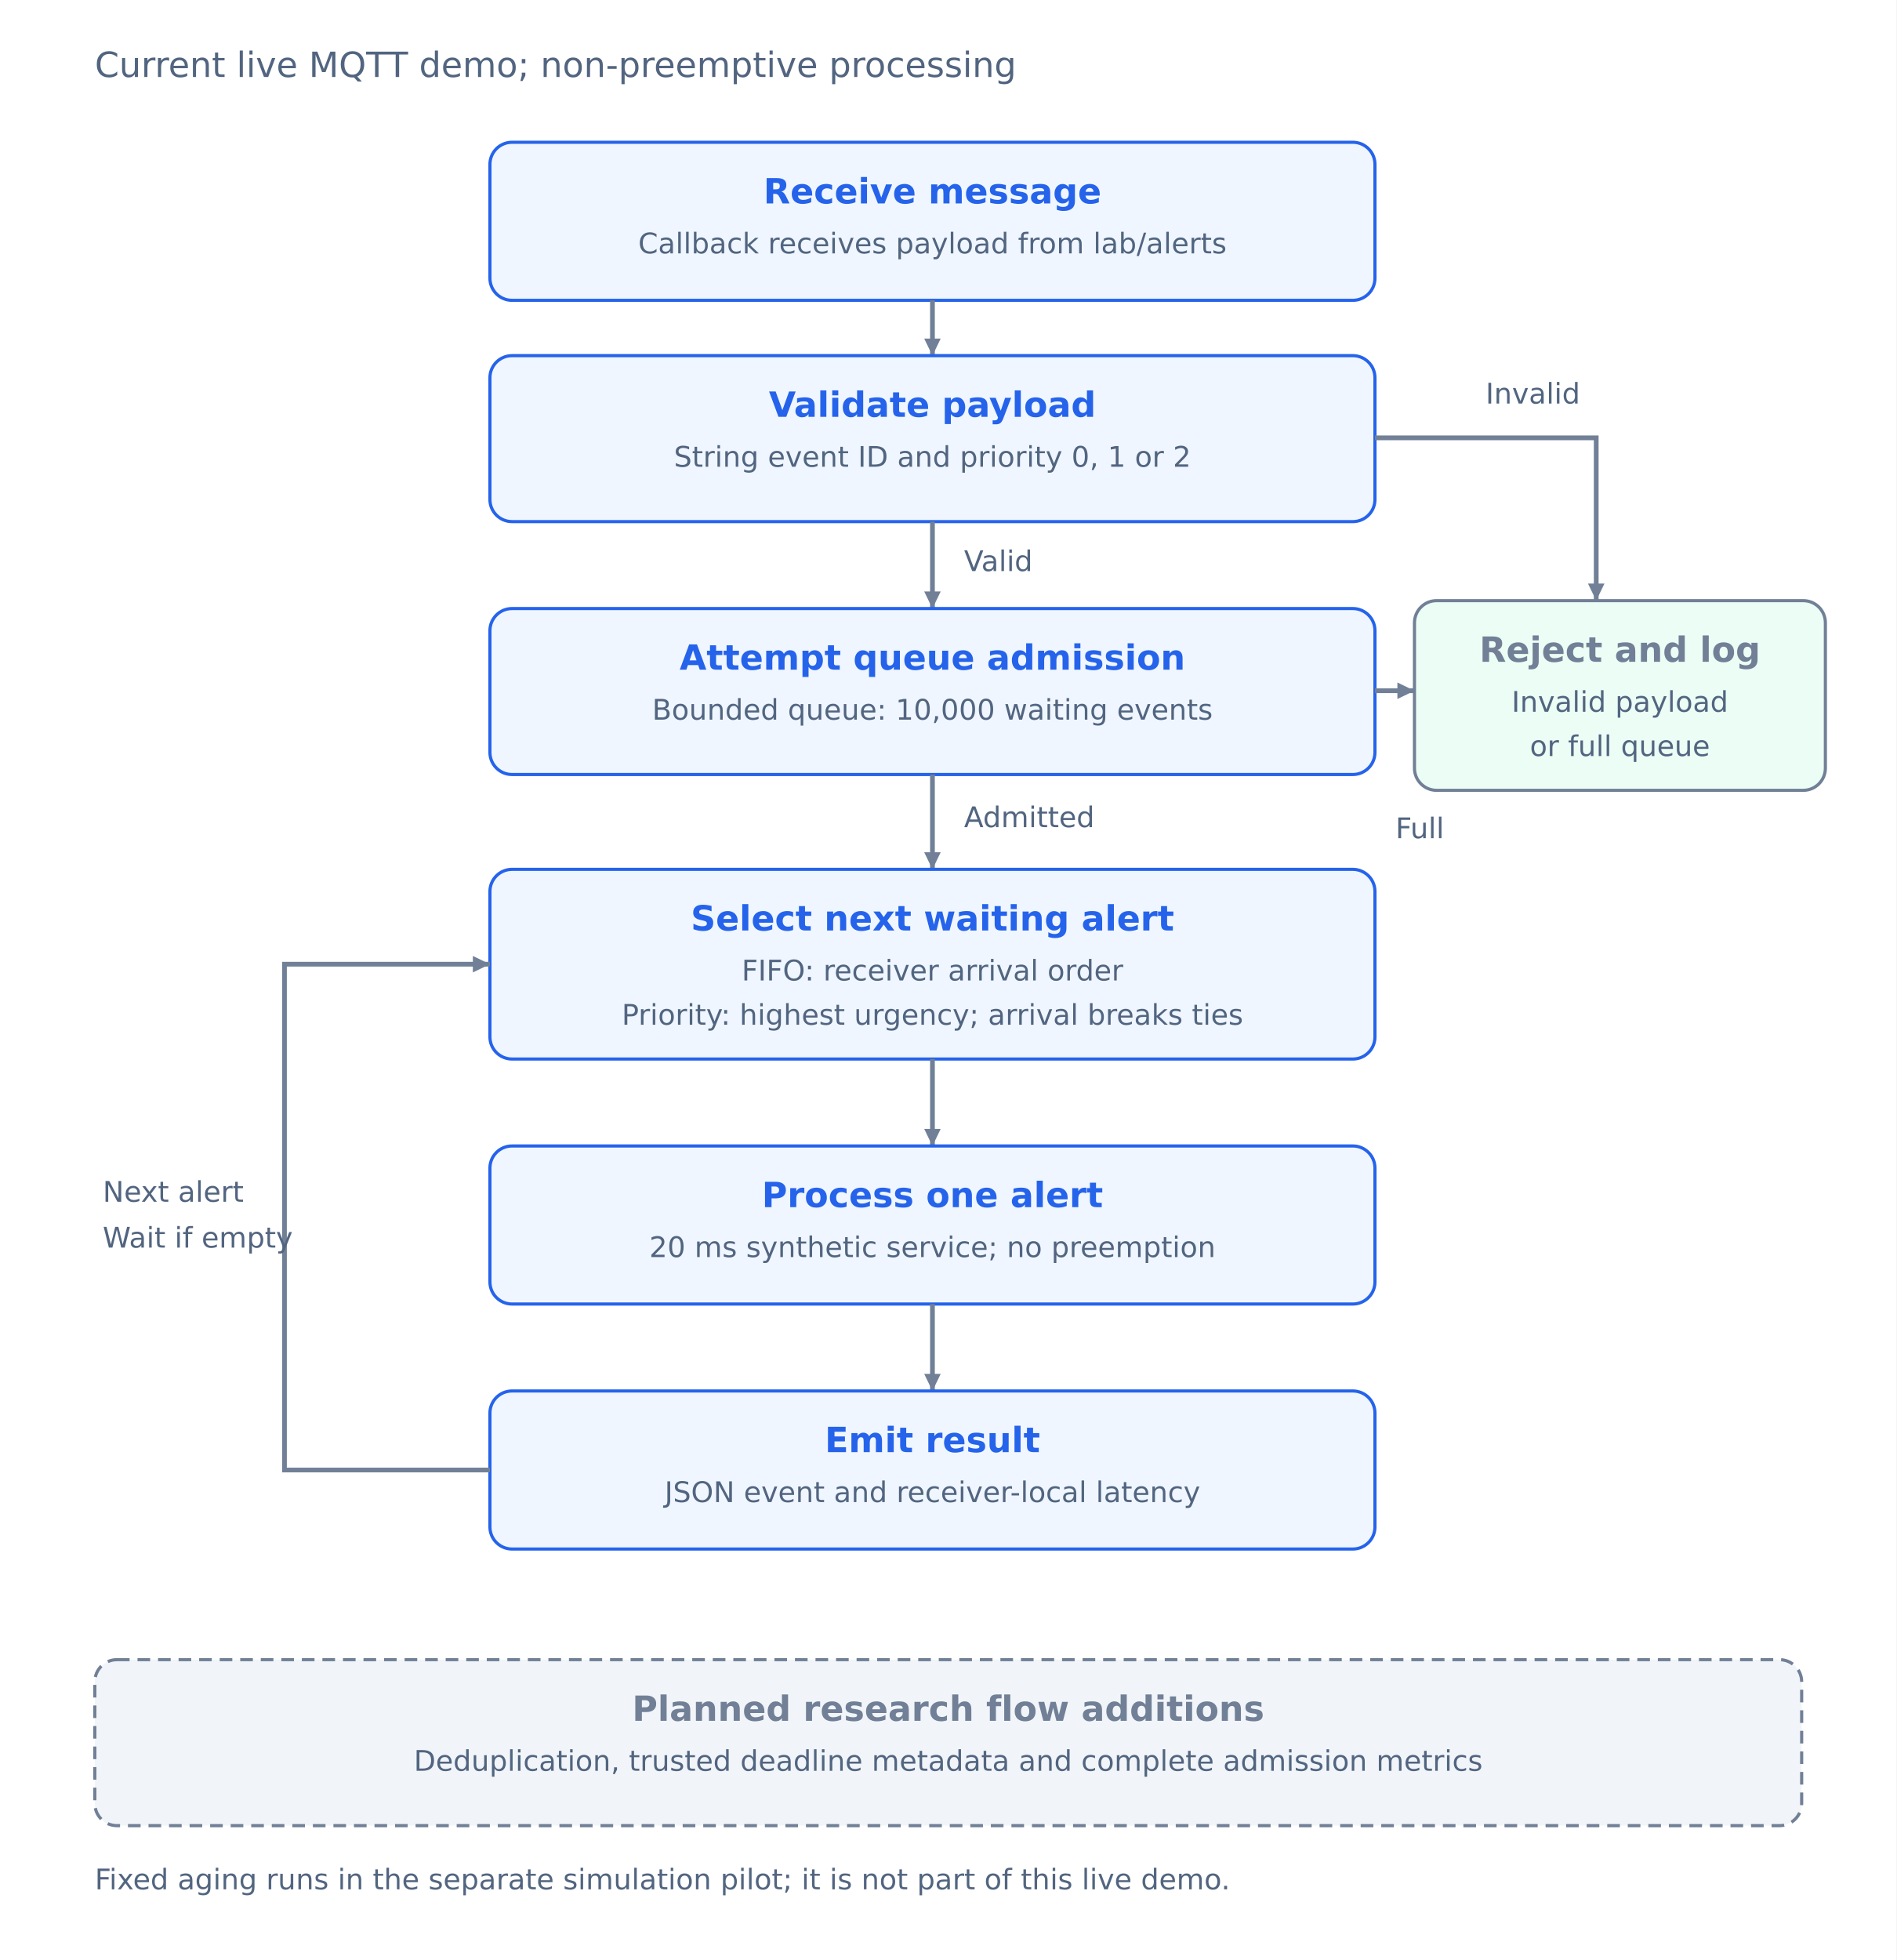
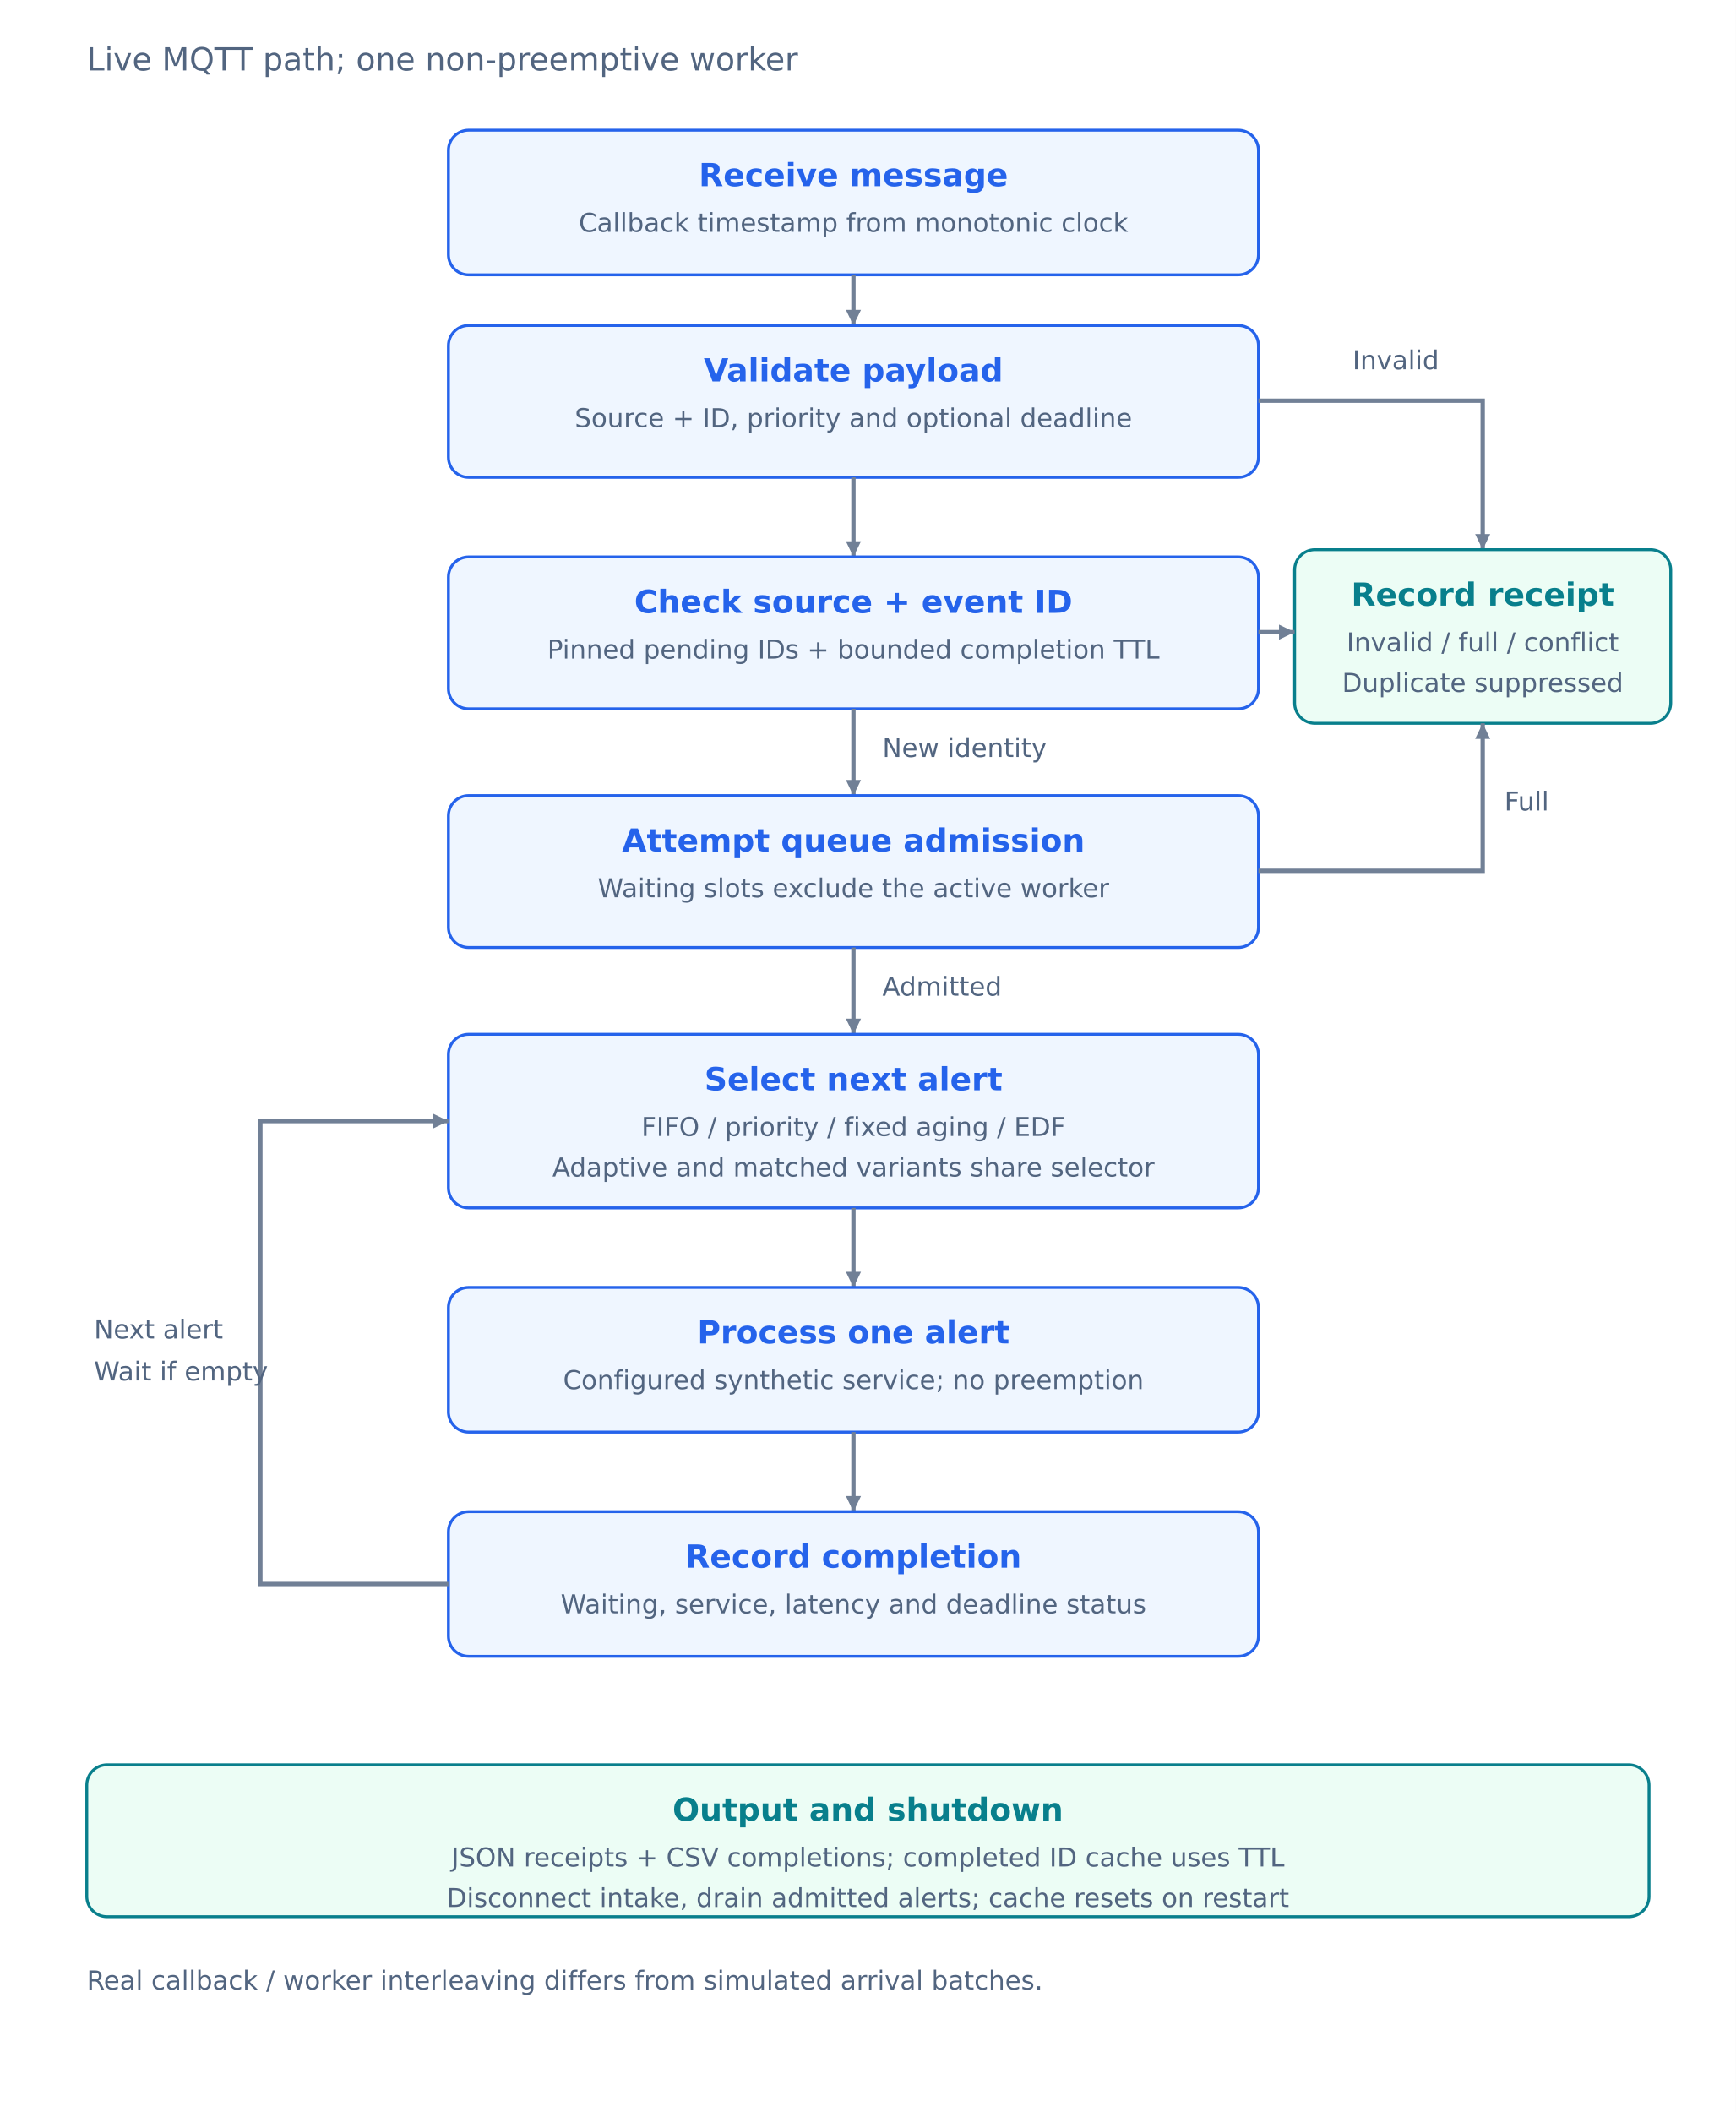
- <svg xmlns="http://www.w3.org/2000/svg" width="1200" height="1240" viewBox="0 60 1200 1240">
-   <rect x="0" y="60" width="1200" height="1240" fill="white" />
-   <text x="60" y="108.7" font-family="DejaVu Sans, sans-serif" font-size="22" font-weight="400" fill="#526580" text-anchor="start">Current live MQTT demo; non-preemptive processing</text>
+ <svg xmlns="http://www.w3.org/2000/svg" width="1200" height="1460" viewBox="0 60 1200 1460">
+   <rect x="0" y="60" width="1200" height="1460" fill="white" />
+   <text x="60" y="108.7" font-family="DejaVu Sans, sans-serif" font-size="22" font-weight="400" fill="#526580" text-anchor="start">Live MQTT path; one non-preemptive worker</text>
  <rect x="310" y="150" width="560" height="100" rx="14" fill="#EFF6FF" stroke="#2563EB" stroke-width="2" />
  <text x="590.0" y="188.7" font-family="DejaVu Sans, sans-serif" font-size="22" font-weight="700" fill="#2563EB" text-anchor="middle">Receive message</text>
-   <text x="590.0" y="220.3" font-family="DejaVu Sans, sans-serif" font-size="18" font-weight="400" fill="#526580" text-anchor="middle">Callback receives payload from lab/alerts</text>
+   <text x="590.0" y="220.3" font-family="DejaVu Sans, sans-serif" font-size="18" font-weight="400" fill="#526580" text-anchor="middle">Callback timestamp from monotonic clock</text>
  <polyline points="590,250 590,285" fill="none" stroke="#718096" stroke-width="3" />
  <polygon points="590,285 584.78,274.195 595.22,274.195" fill="#718096" />
  <rect x="310" y="285" width="560" height="105" rx="14" fill="#EFF6FF" stroke="#2563EB" stroke-width="2" />
  <text x="590.0" y="323.7" font-family="DejaVu Sans, sans-serif" font-size="22" font-weight="700" fill="#2563EB" text-anchor="middle">Validate payload</text>
-   <text x="590.0" y="355.3" font-family="DejaVu Sans, sans-serif" font-size="18" font-weight="400" fill="#526580" text-anchor="middle">String event ID and priority 0, 1 or 2</text>
-   <polyline points="870,337 1010,337 1010,440" fill="none" stroke="#718096" stroke-width="3" />
-   <polygon points="1010,440 1004.78,429.195 1015.22,429.195" fill="#718096" />
-   <text x="940" y="315.3" font-family="DejaVu Sans, sans-serif" font-size="18" font-weight="400" fill="#526580" text-anchor="start">Invalid</text>
-   <rect x="895" y="440" width="260" height="120" rx="14" fill="#ECFDF5" stroke="#718096" stroke-width="2" />
-   <text x="1025.0" y="478.7" font-family="DejaVu Sans, sans-serif" font-size="22" font-weight="700" fill="#718096" text-anchor="middle">Reject and log</text>
-   <text x="1025.0" y="510.3" font-family="DejaVu Sans, sans-serif" font-size="18" font-weight="400" fill="#526580" text-anchor="middle">Invalid payload</text>
-   <text x="1025.0" y="538.3" font-family="DejaVu Sans, sans-serif" font-size="18" font-weight="400" fill="#526580" text-anchor="middle">or full queue</text>
+   <text x="590.0" y="355.3" font-family="DejaVu Sans, sans-serif" font-size="18" font-weight="400" fill="#526580" text-anchor="middle">Source + ID, priority and optional deadline</text>
+   <polyline points="870,337 1025,337 1025,440" fill="none" stroke="#718096" stroke-width="3" />
+   <polygon points="1025,440 1019.78,429.195 1030.22,429.195" fill="#718096" />
+   <text x="935" y="315.3" font-family="DejaVu Sans, sans-serif" font-size="18" font-weight="400" fill="#526580" text-anchor="start">Invalid</text>
+   <rect x="895" y="440" width="260" height="120" rx="14" fill="#ECFDF5" stroke="#087F8C" stroke-width="2" />
+   <text x="1025.0" y="478.7" font-family="DejaVu Sans, sans-serif" font-size="22" font-weight="700" fill="#087F8C" text-anchor="middle">Record receipt</text>
+   <text x="1025.0" y="510.3" font-family="DejaVu Sans, sans-serif" font-size="18" font-weight="400" fill="#526580" text-anchor="middle">Invalid / full / conflict</text>
+   <text x="1025.0" y="538.3" font-family="DejaVu Sans, sans-serif" font-size="18" font-weight="400" fill="#526580" text-anchor="middle">Duplicate suppressed</text>
  <polyline points="590,390 590,445" fill="none" stroke="#718096" stroke-width="3" />
  <polygon points="590,445 584.78,434.195 595.22,434.195" fill="#718096" />
-   <text x="610" y="421.3" font-family="DejaVu Sans, sans-serif" font-size="18" font-weight="400" fill="#526580" text-anchor="start">Valid</text>
  <rect x="310" y="445" width="560" height="105" rx="14" fill="#EFF6FF" stroke="#2563EB" stroke-width="2" />
-   <text x="590.0" y="483.7" font-family="DejaVu Sans, sans-serif" font-size="22" font-weight="700" fill="#2563EB" text-anchor="middle">Attempt queue admission</text>
-   <text x="590.0" y="515.3" font-family="DejaVu Sans, sans-serif" font-size="18" font-weight="400" fill="#526580" text-anchor="middle">Bounded queue: 10,000 waiting events</text>
+   <text x="590.0" y="483.7" font-family="DejaVu Sans, sans-serif" font-size="22" font-weight="700" fill="#2563EB" text-anchor="middle">Check source + event ID</text>
+   <text x="590.0" y="515.3" font-family="DejaVu Sans, sans-serif" font-size="18" font-weight="400" fill="#526580" text-anchor="middle">Pinned pending IDs + bounded completion TTL</text>
  <polyline points="870,497 895,497" fill="none" stroke="#718096" stroke-width="3" />
  <polygon points="895,497 884.195,502.22 884.195,491.78" fill="#718096" />
-   <text x="883" y="590.3" font-family="DejaVu Sans, sans-serif" font-size="18" font-weight="400" fill="#526580" text-anchor="start">Full</text>
  <polyline points="590,550 590,610" fill="none" stroke="#718096" stroke-width="3" />
  <polygon points="590,610 584.78,599.195 595.22,599.195" fill="#718096" />
-   <text x="610" y="583.3" font-family="DejaVu Sans, sans-serif" font-size="18" font-weight="400" fill="#526580" text-anchor="start">Admitted</text>
-   <rect x="310" y="610" width="560" height="120" rx="14" fill="#EFF6FF" stroke="#2563EB" stroke-width="2" />
-   <text x="590.0" y="648.7" font-family="DejaVu Sans, sans-serif" font-size="22" font-weight="700" fill="#2563EB" text-anchor="middle">Select next waiting alert</text>
-   <text x="590.0" y="680.3" font-family="DejaVu Sans, sans-serif" font-size="18" font-weight="400" fill="#526580" text-anchor="middle">FIFO: receiver arrival order</text>
-   <text x="590.0" y="708.3" font-family="DejaVu Sans, sans-serif" font-size="18" font-weight="400" fill="#526580" text-anchor="middle">Priority: highest urgency; arrival breaks ties</text>
-   <polyline points="590,730 590,785" fill="none" stroke="#718096" stroke-width="3" />
-   <polygon points="590,785 584.78,774.195 595.22,774.195" fill="#718096" />
-   <rect x="310" y="785" width="560" height="100" rx="14" fill="#EFF6FF" stroke="#2563EB" stroke-width="2" />
-   <text x="590.0" y="823.7" font-family="DejaVu Sans, sans-serif" font-size="22" font-weight="700" fill="#2563EB" text-anchor="middle">Process one alert</text>
-   <text x="590.0" y="855.3" font-family="DejaVu Sans, sans-serif" font-size="18" font-weight="400" fill="#526580" text-anchor="middle">20 ms synthetic service; no preemption</text>
-   <polyline points="590,885 590,940" fill="none" stroke="#718096" stroke-width="3" />
-   <polygon points="590,940 584.78,929.195 595.22,929.195" fill="#718096" />
-   <rect x="310" y="940" width="560" height="100" rx="14" fill="#EFF6FF" stroke="#2563EB" stroke-width="2" />
-   <text x="590.0" y="978.7" font-family="DejaVu Sans, sans-serif" font-size="22" font-weight="700" fill="#2563EB" text-anchor="middle">Emit result</text>
-   <text x="590.0" y="1010.3" font-family="DejaVu Sans, sans-serif" font-size="18" font-weight="400" fill="#526580" text-anchor="middle">JSON event and receiver-local latency</text>
-   <polyline points="310,990 180,990 180,670 310,670" fill="none" stroke="#718096" stroke-width="3" />
-   <polygon points="310,670 299.195,675.22 299.195,664.78" fill="#718096" />
-   <text x="65" y="820.3" font-family="DejaVu Sans, sans-serif" font-size="18" font-weight="400" fill="#526580" text-anchor="start">Next alert</text>
-   <text x="65" y="849.3" font-family="DejaVu Sans, sans-serif" font-size="18" font-weight="400" fill="#526580" text-anchor="start">Wait if empty</text>
-   <rect x="60" y="1110" width="1080" height="105" rx="14" fill="#F1F5F9" stroke="#718096" stroke-width="2" stroke-dasharray="8 5" />
-   <text x="600.0" y="1148.7" font-family="DejaVu Sans, sans-serif" font-size="22" font-weight="700" fill="#718096" text-anchor="middle">Planned research flow additions</text>
-   <text x="600.0" y="1180.3" font-family="DejaVu Sans, sans-serif" font-size="18" font-weight="400" fill="#526580" text-anchor="middle">Deduplication, trusted deadline metadata and complete admission metrics</text>
-   <text x="60" y="1255.3" font-family="DejaVu Sans, sans-serif" font-size="18" font-weight="400" fill="#526580" text-anchor="start">Fixed aging runs in the separate simulation pilot; it is not part of this live demo.</text>
+   <text x="610" y="583.3" font-family="DejaVu Sans, sans-serif" font-size="18" font-weight="400" fill="#526580" text-anchor="start">New identity</text>
+   <rect x="310" y="610" width="560" height="105" rx="14" fill="#EFF6FF" stroke="#2563EB" stroke-width="2" />
+   <text x="590.0" y="648.7" font-family="DejaVu Sans, sans-serif" font-size="22" font-weight="700" fill="#2563EB" text-anchor="middle">Attempt queue admission</text>
+   <text x="590.0" y="680.3" font-family="DejaVu Sans, sans-serif" font-size="18" font-weight="400" fill="#526580" text-anchor="middle">Waiting slots exclude the active worker</text>
+   <polyline points="870,662 1025,662 1025,560" fill="none" stroke="#718096" stroke-width="3" />
+   <polygon points="1025,560 1030.22,570.805 1019.78,570.805" fill="#718096" />
+   <text x="1040" y="620.3" font-family="DejaVu Sans, sans-serif" font-size="18" font-weight="400" fill="#526580" text-anchor="start">Full</text>
+   <polyline points="590,715 590,775" fill="none" stroke="#718096" stroke-width="3" />
+   <polygon points="590,775 584.78,764.195 595.22,764.195" fill="#718096" />
+   <text x="610" y="748.3" font-family="DejaVu Sans, sans-serif" font-size="18" font-weight="400" fill="#526580" text-anchor="start">Admitted</text>
+   <rect x="310" y="775" width="560" height="120" rx="14" fill="#EFF6FF" stroke="#2563EB" stroke-width="2" />
+   <text x="590.0" y="813.7" font-family="DejaVu Sans, sans-serif" font-size="22" font-weight="700" fill="#2563EB" text-anchor="middle">Select next alert</text>
+   <text x="590.0" y="845.3" font-family="DejaVu Sans, sans-serif" font-size="18" font-weight="400" fill="#526580" text-anchor="middle">FIFO / priority / fixed aging / EDF</text>
+   <text x="590.0" y="873.3" font-family="DejaVu Sans, sans-serif" font-size="18" font-weight="400" fill="#526580" text-anchor="middle">Adaptive and matched variants share selector</text>
+   <polyline points="590,895 590,950" fill="none" stroke="#718096" stroke-width="3" />
+   <polygon points="590,950 584.78,939.195 595.22,939.195" fill="#718096" />
+   <rect x="310" y="950" width="560" height="100" rx="14" fill="#EFF6FF" stroke="#2563EB" stroke-width="2" />
+   <text x="590.0" y="988.7" font-family="DejaVu Sans, sans-serif" font-size="22" font-weight="700" fill="#2563EB" text-anchor="middle">Process one alert</text>
+   <text x="590.0" y="1020.3" font-family="DejaVu Sans, sans-serif" font-size="18" font-weight="400" fill="#526580" text-anchor="middle">Configured synthetic service; no preemption</text>
+   <polyline points="590,1050 590,1105" fill="none" stroke="#718096" stroke-width="3" />
+   <polygon points="590,1105 584.78,1094.195 595.22,1094.195" fill="#718096" />
+   <rect x="310" y="1105" width="560" height="100" rx="14" fill="#EFF6FF" stroke="#2563EB" stroke-width="2" />
+   <text x="590.0" y="1143.7" font-family="DejaVu Sans, sans-serif" font-size="22" font-weight="700" fill="#2563EB" text-anchor="middle">Record completion</text>
+   <text x="590.0" y="1175.3" font-family="DejaVu Sans, sans-serif" font-size="18" font-weight="400" fill="#526580" text-anchor="middle">Waiting, service, latency and deadline status</text>
+   <polyline points="310,1155 180,1155 180,835 310,835" fill="none" stroke="#718096" stroke-width="3" />
+   <polygon points="310,835 299.195,840.22 299.195,829.78" fill="#718096" />
+   <text x="65" y="985.3" font-family="DejaVu Sans, sans-serif" font-size="18" font-weight="400" fill="#526580" text-anchor="start">Next alert</text>
+   <text x="65" y="1014.3" font-family="DejaVu Sans, sans-serif" font-size="18" font-weight="400" fill="#526580" text-anchor="start">Wait if empty</text>
+   <rect x="60" y="1280" width="1080" height="105" rx="14" fill="#ECFDF5" stroke="#087F8C" stroke-width="2" />
+   <text x="600.0" y="1318.7" font-family="DejaVu Sans, sans-serif" font-size="22" font-weight="700" fill="#087F8C" text-anchor="middle">Output and shutdown</text>
+   <text x="600.0" y="1350.3" font-family="DejaVu Sans, sans-serif" font-size="18" font-weight="400" fill="#526580" text-anchor="middle">JSON receipts + CSV completions; completed ID cache uses TTL</text>
+   <text x="600.0" y="1378.3" font-family="DejaVu Sans, sans-serif" font-size="18" font-weight="400" fill="#526580" text-anchor="middle">Disconnect intake, drain admitted alerts; cache resets on restart</text>
+   <text x="60" y="1435.3" font-family="DejaVu Sans, sans-serif" font-size="18" font-weight="400" fill="#526580" text-anchor="start">Real callback / worker interleaving differs from simulated arrival batches.</text>
</svg>
